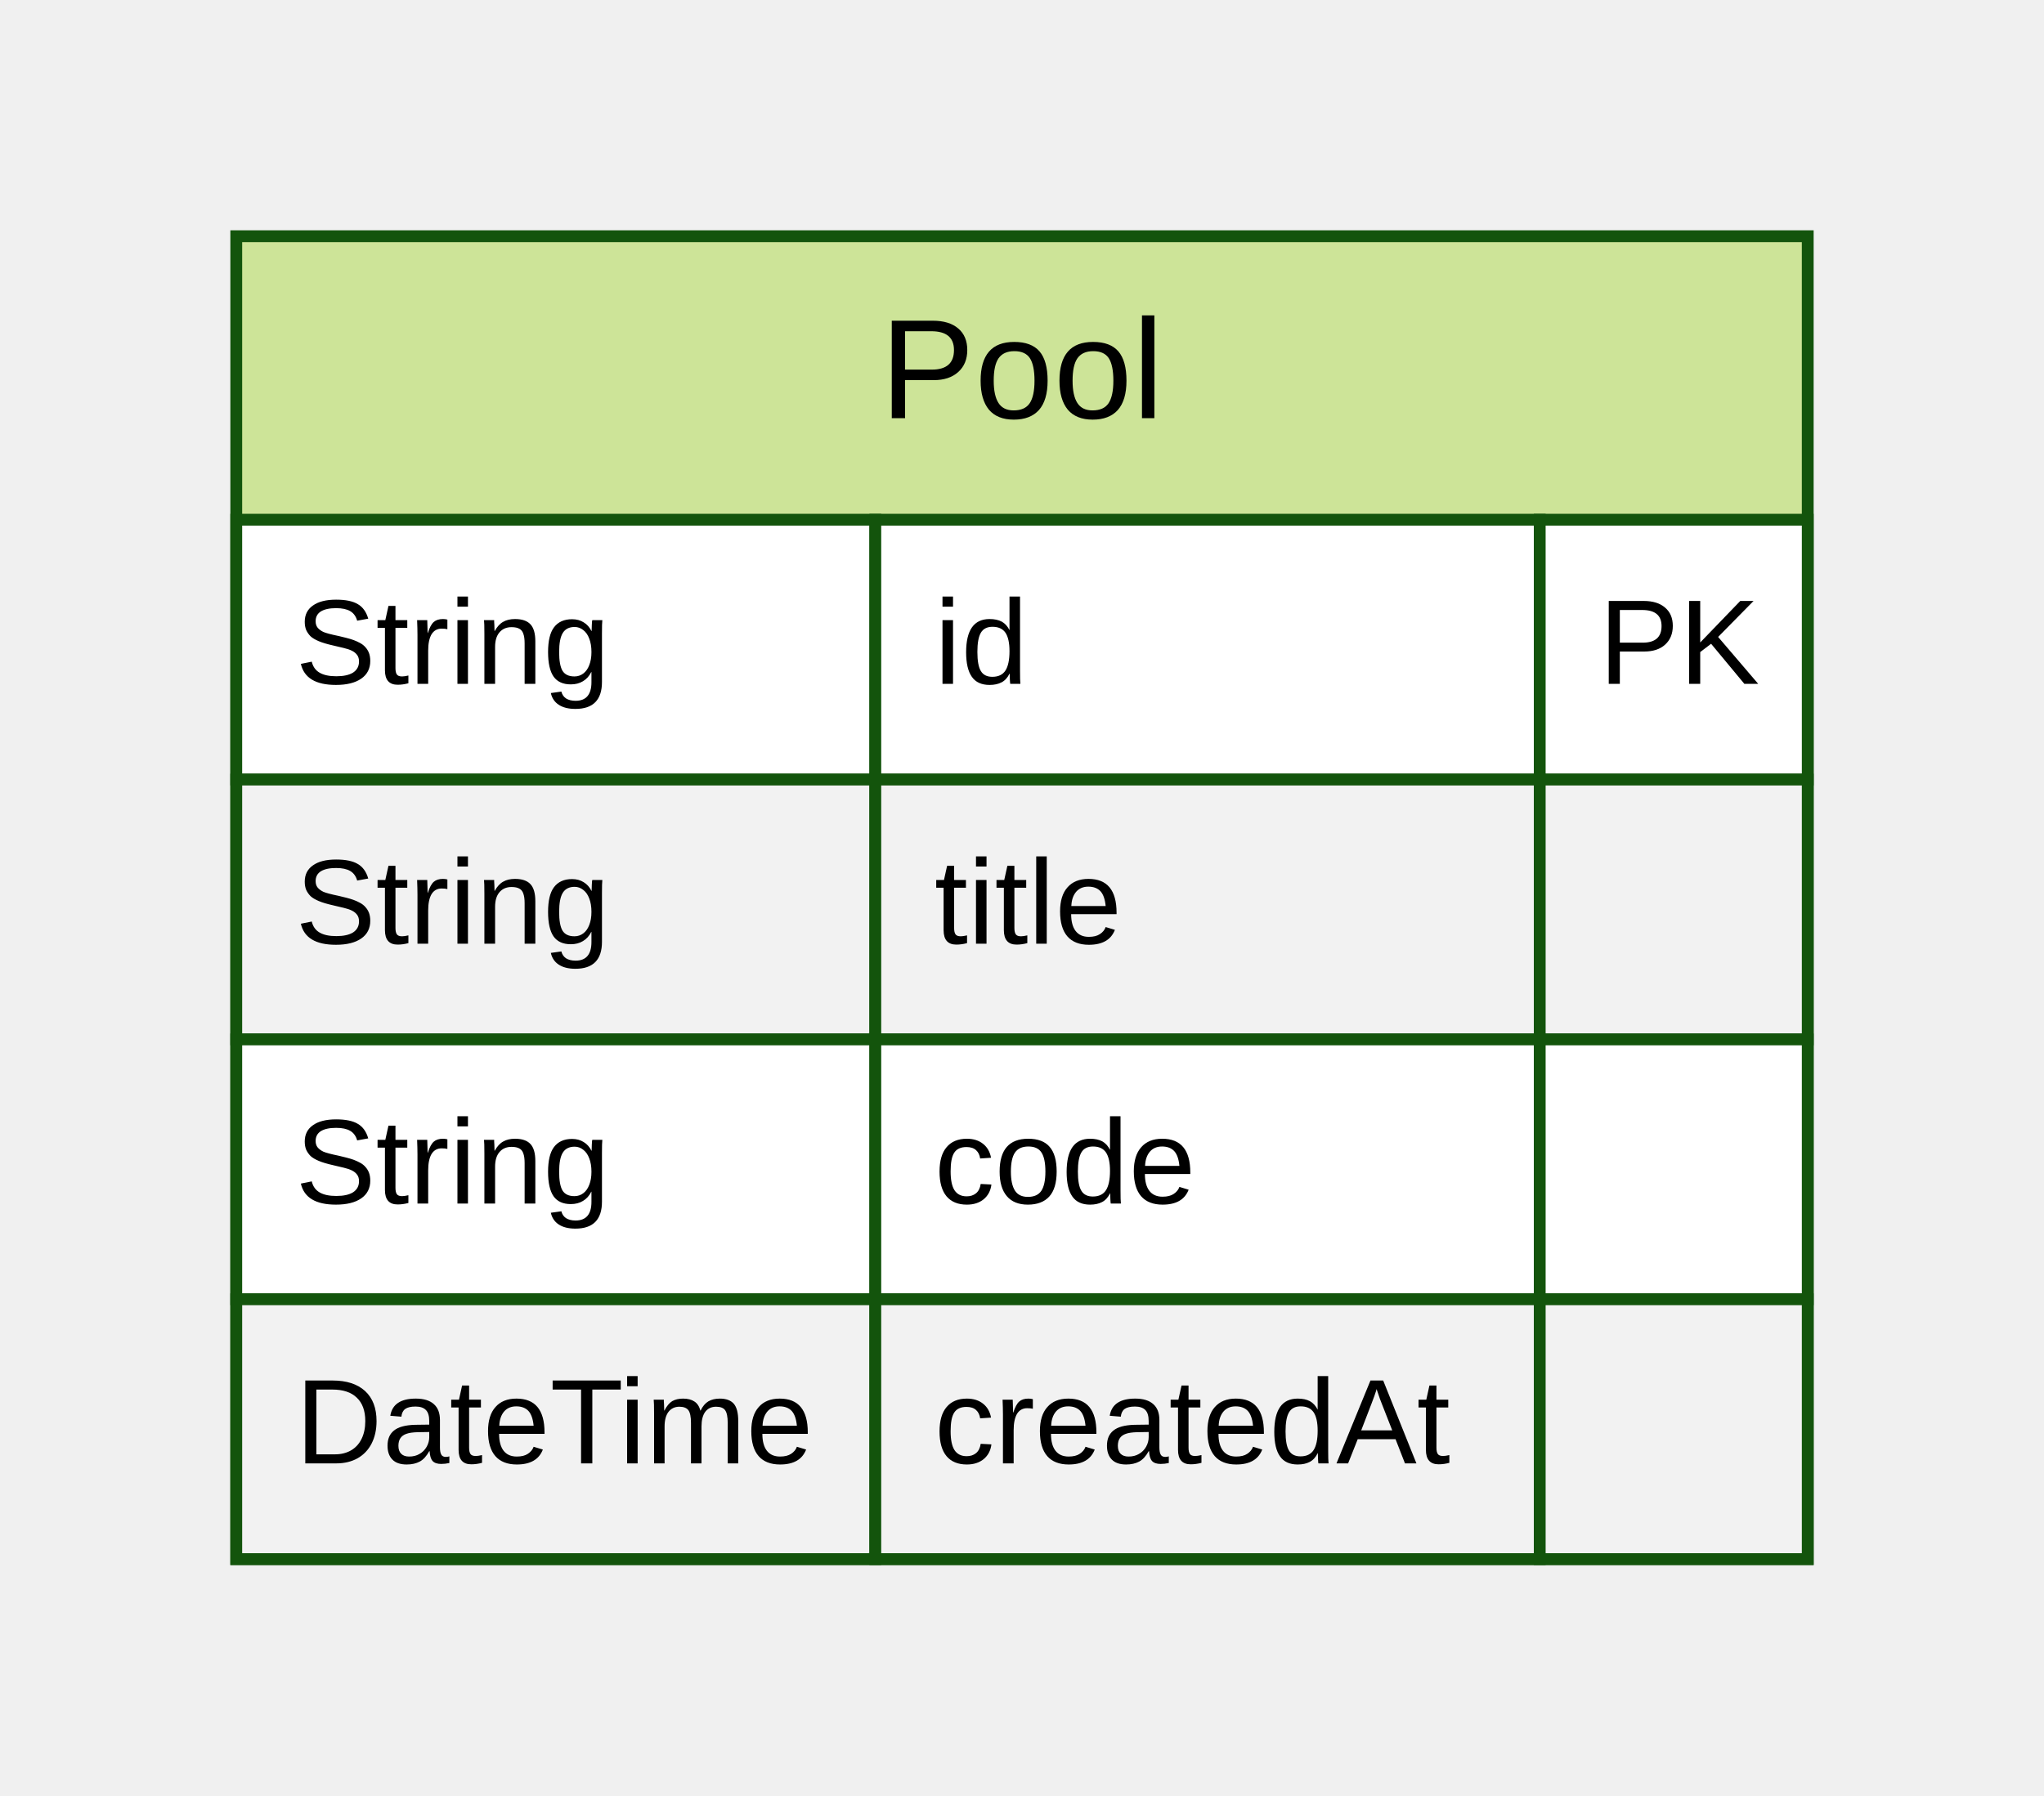
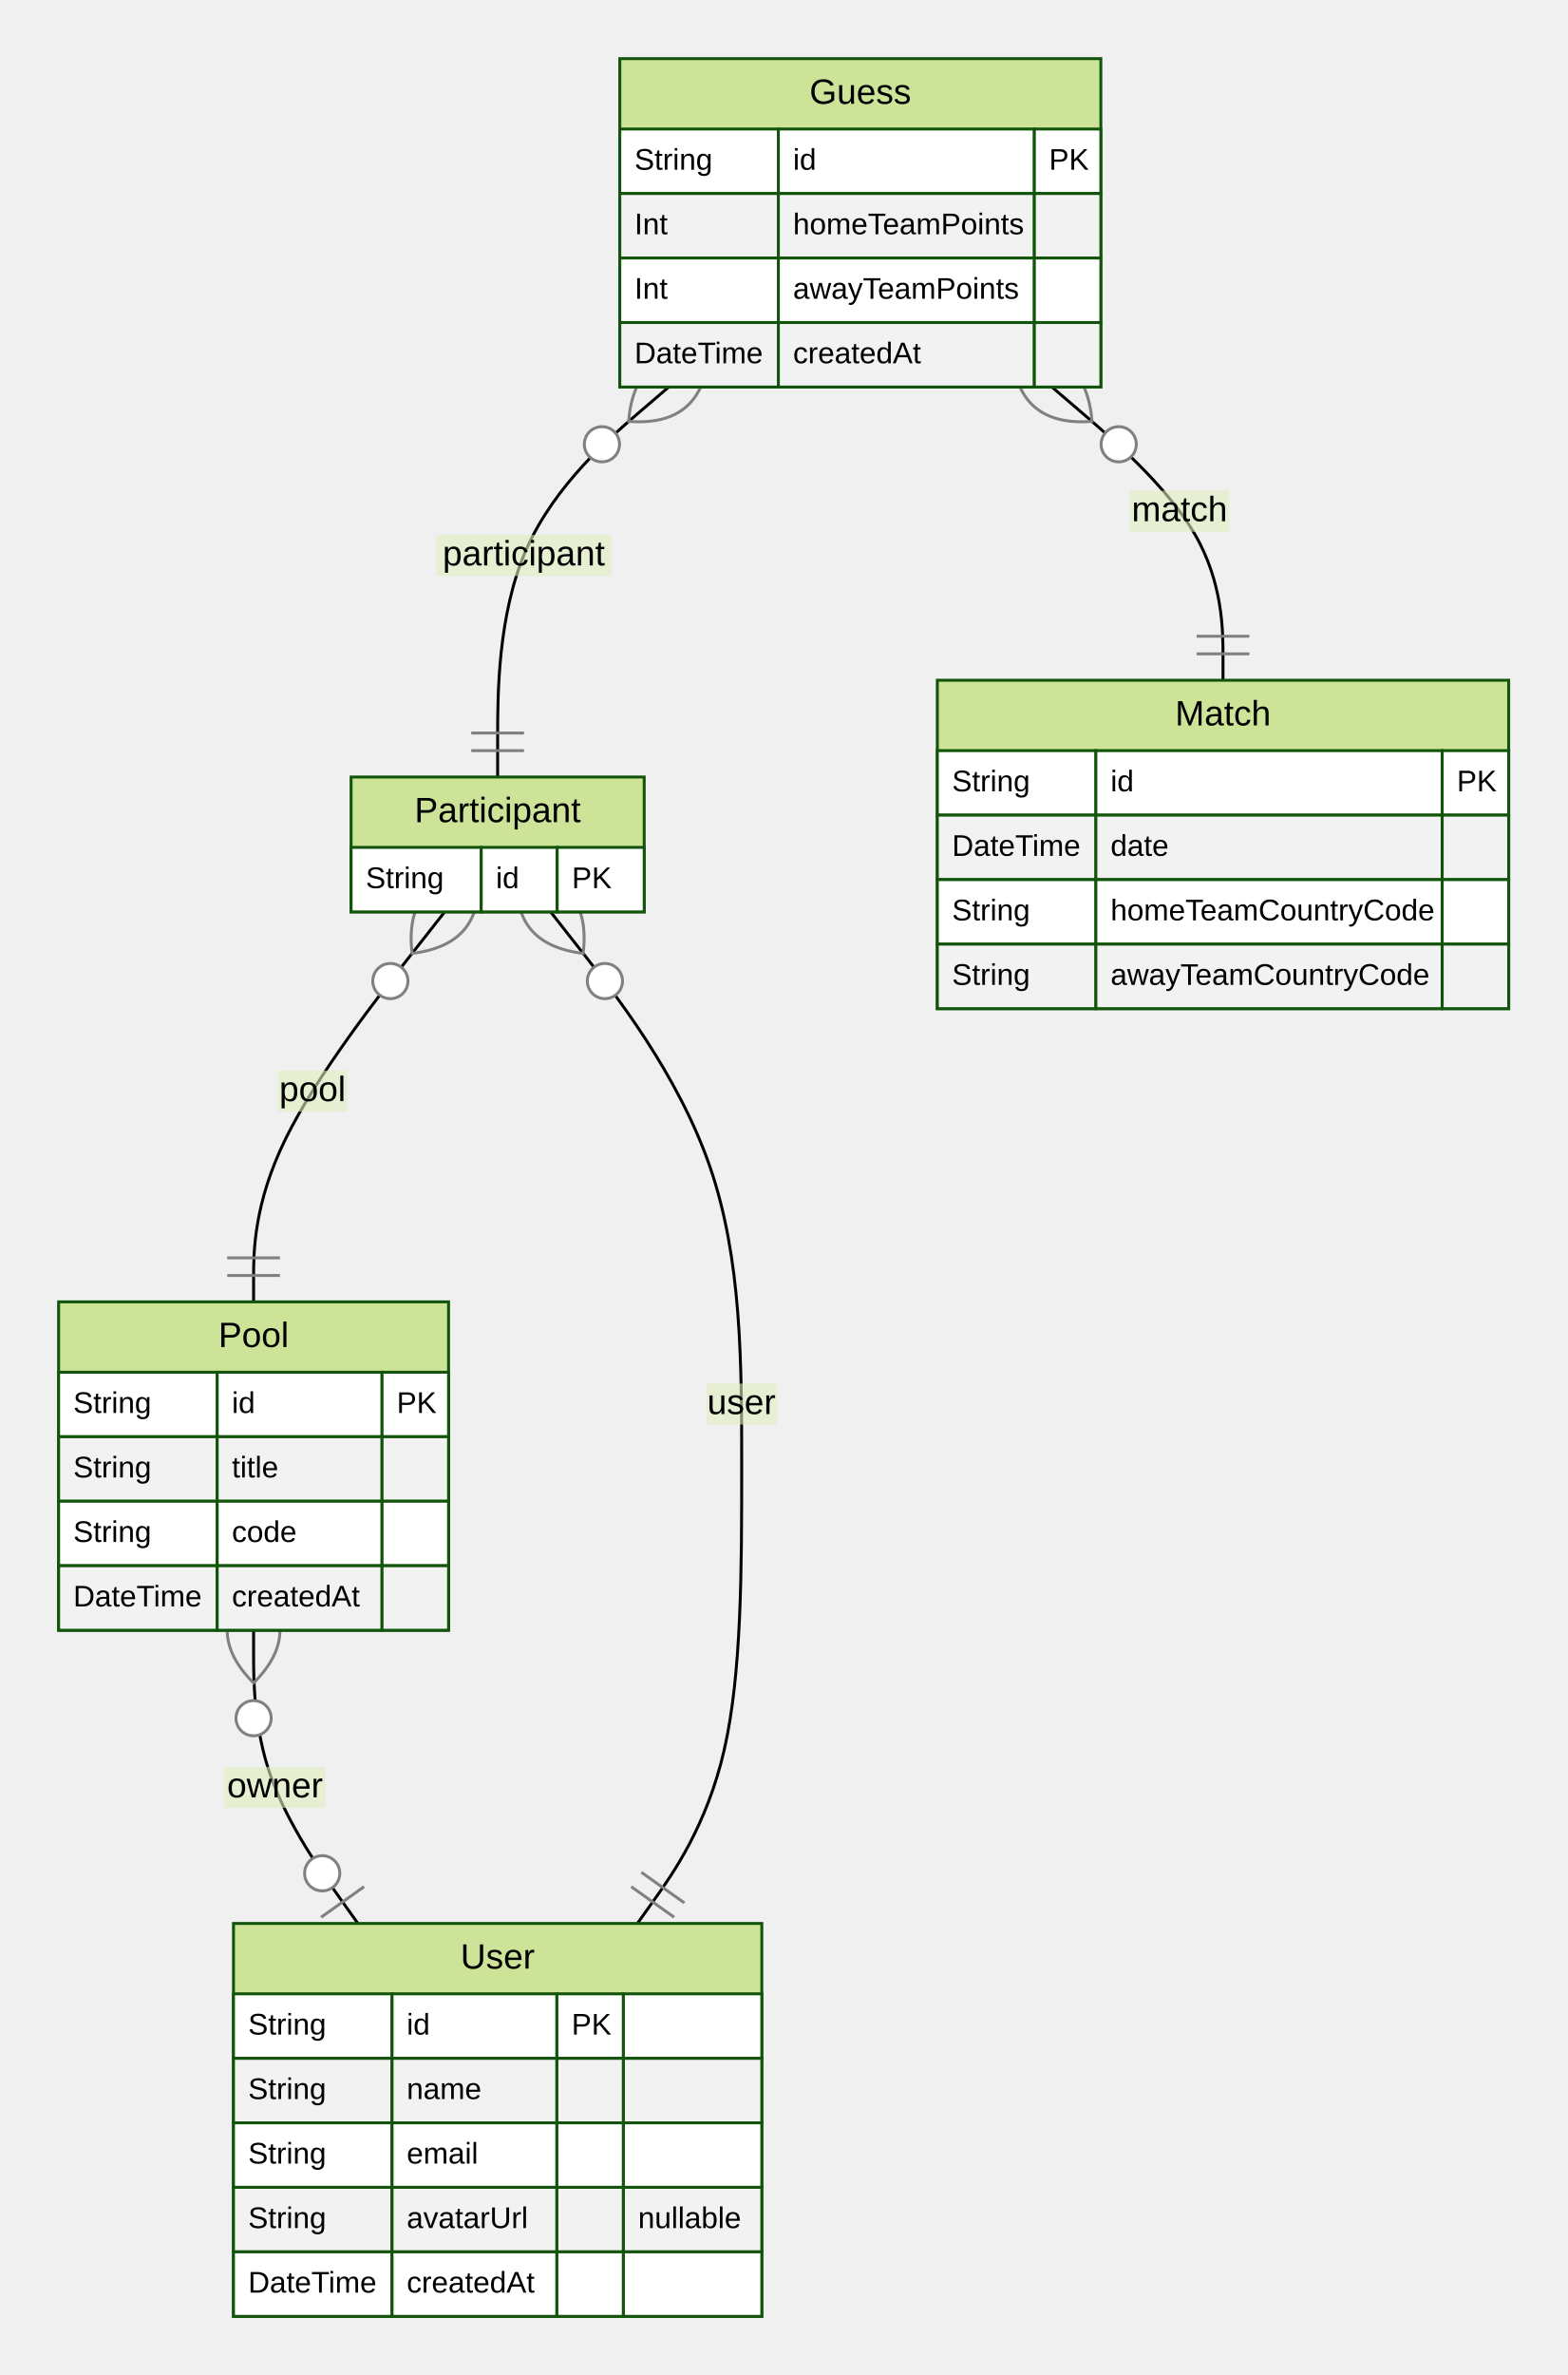
- <svg xmlns="http://www.w3.org/2000/svg" aria-labelledby="chart-title-mermaid-0 chart-desc-mermaid-0" role="img" viewBox="0 0 173.026 152" style="max-width: 173.026px; background-color: white;" width="100%" id="mermaid-0">
+ <svg xmlns="http://www.w3.org/2000/svg" aria-labelledby="chart-title-mermaid-0 chart-desc-mermaid-0" role="img" viewBox="0 0 534.687 810" style="max-width: 534.687px; background-color: white;" width="100%" id="mermaid-0">
  <style>#mermaid-0 {font-family:"trebuchet ms",verdana,arial,sans-serif;font-size:16px;fill:#000000;}#mermaid-0 .error-icon{fill:#552222;}#mermaid-0 .error-text{fill:#552222;stroke:#552222;}#mermaid-0 .edge-thickness-normal{stroke-width:2px;}#mermaid-0 .edge-thickness-thick{stroke-width:3.5px;}#mermaid-0 .edge-pattern-solid{stroke-dasharray:0;}#mermaid-0 .edge-pattern-dashed{stroke-dasharray:3;}#mermaid-0 .edge-pattern-dotted{stroke-dasharray:2;}#mermaid-0 .marker{fill:#000000;stroke:#000000;}#mermaid-0 .marker.cross{stroke:#000000;}#mermaid-0 svg{font-family:"trebuchet ms",verdana,arial,sans-serif;font-size:16px;}#mermaid-0 .entityBox{fill:#cde498;stroke:#13540c;}#mermaid-0 .attributeBoxOdd{fill:#ffffff;stroke:#13540c;}#mermaid-0 .attributeBoxEven{fill:#f2f2f2;stroke:#13540c;}#mermaid-0 .relationshipLabelBox{fill:hsl(78.158, 58.462%, 84.51%);opacity:0.7;background-color:hsl(78.158, 58.462%, 84.51%);}#mermaid-0 .relationshipLabelBox rect{opacity:0.5;}#mermaid-0 .relationshipLine{stroke:#000000;}#mermaid-0 :root{--mermaid-font-family:"trebuchet ms",verdana,arial,sans-serif;}</style>
  <g />
  <defs>
    <marker orient="auto" markerHeight="18" markerWidth="18" refY="9" refX="0" id="ONLY_ONE_START">
      <path d="M9,0 L9,18 M15,0 L15,18" fill="none" stroke="gray" />
    </marker>
  </defs>
  <defs>
    <marker orient="auto" markerHeight="18" markerWidth="18" refY="9" refX="18" id="ONLY_ONE_END">
      <path d="M3,0 L3,18 M9,0 L9,18" fill="none" stroke="gray" />
    </marker>
  </defs>
  <defs>
    <marker orient="auto" markerHeight="18" markerWidth="30" refY="9" refX="0" id="ZERO_OR_ONE_START">
      <circle r="6" cy="9" cx="21" fill="white" stroke="gray" />
      <path d="M9,0 L9,18" fill="none" stroke="gray" />
    </marker>
  </defs>
  <defs>
    <marker orient="auto" markerHeight="18" markerWidth="30" refY="9" refX="30" id="ZERO_OR_ONE_END">
      <circle r="6" cy="9" cx="9" fill="white" stroke="gray" />
      <path d="M21,0 L21,18" fill="none" stroke="gray" />
    </marker>
  </defs>
  <defs>
    <marker orient="auto" markerHeight="36" markerWidth="45" refY="18" refX="18" id="ONE_OR_MORE_START">
      <path d="M0,18 Q 18,0 36,18 Q 18,36 0,18 M42,9 L42,27" fill="none" stroke="gray" />
    </marker>
  </defs>
  <defs>
    <marker orient="auto" markerHeight="36" markerWidth="45" refY="18" refX="27" id="ONE_OR_MORE_END">
      <path d="M3,9 L3,27 M9,18 Q27,0 45,18 Q27,36 9,18" fill="none" stroke="gray" />
    </marker>
  </defs>
  <defs>
    <marker orient="auto" markerHeight="36" markerWidth="57" refY="18" refX="18" id="ZERO_OR_MORE_START">
      <circle r="6" cy="18" cx="48" fill="white" stroke="gray" />
      <path d="M0,18 Q18,0 36,18 Q18,36 0,18" fill="none" stroke="gray" />
    </marker>
  </defs>
  <defs>
    <marker orient="auto" markerHeight="36" markerWidth="57" refY="18" refX="39" id="ZERO_OR_MORE_END">
      <circle r="6" cy="18" cx="9" fill="white" stroke="gray" />
      <path d="M21,18 Q39,0 57,18 Q39,36 21,18" fill="none" stroke="gray" />
    </marker>
  </defs>
-   <g transform="translate(20,20 )" id="Pool">
+   <path marker-start="url(#ZERO_OR_MORE_START)" marker-end="url(#ZERO_OR_ONE_END)" fill="none" stroke="gray" d="M86.513,556L86.513,564.333C86.513,572.667,86.513,589.333,92.443,606C98.373,622.667,110.233,639.333,116.163,647.667L122.093,656" class="er relationshipLine" />
+   <path marker-start="url(#ZERO_OR_MORE_START)" marker-end="url(#ONLY_ONE_END)" fill="none" stroke="gray" d="M187.835,311L198.7,324.833C209.565,338.667,231.296,366.333,242.161,397.833C253.026,429.333,253.026,464.667,253.026,500C253.026,535.333,253.026,570.667,247.096,596.667C241.167,622.667,229.307,639.333,223.377,647.667L217.447,656" class="er relationshipLine" />
+   <path marker-start="url(#ZERO_OR_MORE_START)" marker-end="url(#ONLY_ONE_END)" fill="none" stroke="gray" d="M151.705,311L140.839,324.833C129.974,338.667,108.244,366.333,97.378,388.5C86.513,410.667,86.513,427.333,86.513,435.667L86.513,444" class="er relationshipLine" />
+   <path marker-start="url(#ZERO_OR_MORE_START)" marker-end="url(#ONLY_ONE_END)" fill="none" stroke="gray" d="M358.866,132L368.593,140.333C378.32,148.667,397.774,165.333,407.501,182C417.229,198.667,417.229,215.333,417.229,223.667L417.229,232" class="er relationshipLine" />
+   <path marker-start="url(#ZERO_OR_MORE_START)" marker-end="url(#ONLY_ONE_END)" fill="none" stroke="gray" d="M228.133,132L218.406,140.333C208.678,148.667,189.224,165.333,179.497,187.5C169.77,209.667,169.77,237.333,169.77,251.167L169.77,265" class="er relationshipLine" />
+   <g transform="translate(20,444 )" id="Pool">
    <rect height="112" width="133.026" y="0" x="0" stroke="gray" fill-opacity="100%" fill="honeydew" class="er entityBox" />
    <text transform="translate(66.51321,12)" style="font-family: &quot;trebuchet ms&quot;, verdana, arial, sans-serif;; font-size: 12px" text-anchor="middle" dominant-baseline="middle" y="0" x="0" id="entity-Pool" class="er entityLabel">Pool</text>
    <rect height="22" width="54.096" y="24" x="0" stroke="gray" fill-opacity="100%" fill="honeydew" class="er attributeBoxOdd" />
    <text transform="translate(5,35)" style="font-family: &quot;trebuchet ms&quot;, verdana, arial, sans-serif;; font-size: 10.2px" text-anchor="left" dominant-baseline="middle" y="0" x="0" id="entity-Pool-attr-1-type" class="er entityLabel">String</text>
    <rect height="22" width="56.243" y="24" x="54.096" stroke="gray" fill-opacity="100%" fill="honeydew" class="er attributeBoxOdd" />
    <text transform="translate(59.09555,35)" style="font-family: &quot;trebuchet ms&quot;, verdana, arial, sans-serif;; font-size: 10.2px" text-anchor="left" dominant-baseline="middle" y="0" x="0" id="entity-Pool-attr-1-name" class="er entityLabel">id</text>
    <rect height="22" width="22.688" y="24" x="110.339" stroke="gray" fill-opacity="100%" fill="honeydew" class="er attributeBoxOdd" />
    <text transform="translate(115.3387,35)" style="font-family: &quot;trebuchet ms&quot;, verdana, arial, sans-serif;; font-size: 10.2px" text-anchor="left" dominant-baseline="middle" y="0" x="0" id="entity-Pool-attr-1-key" class="er entityLabel">PK</text>
    <rect height="22" width="54.096" y="46" x="0" stroke="gray" fill-opacity="100%" fill="honeydew" class="er attributeBoxEven" />
    <text transform="translate(5,57)" style="font-family: &quot;trebuchet ms&quot;, verdana, arial, sans-serif;; font-size: 10.2px" text-anchor="left" dominant-baseline="middle" y="0" x="0" id="entity-Pool-attr-2-type" class="er entityLabel">String</text>
    <rect height="22" width="56.243" y="46" x="54.096" stroke="gray" fill-opacity="100%" fill="honeydew" class="er attributeBoxEven" />
    <text transform="translate(59.09555,57)" style="font-family: &quot;trebuchet ms&quot;, verdana, arial, sans-serif;; font-size: 10.2px" text-anchor="left" dominant-baseline="middle" y="0" x="0" id="entity-Pool-attr-2-name" class="er entityLabel">title</text>
    <rect height="22" width="22.688" y="46" x="110.339" stroke="gray" fill-opacity="100%" fill="honeydew" class="er attributeBoxEven" />
    <text transform="translate(115.3387,57)" style="font-family: &quot;trebuchet ms&quot;, verdana, arial, sans-serif;; font-size: 10.2px" text-anchor="left" dominant-baseline="middle" y="0" x="0" id="entity-Pool-attr-2-key" class="er entityLabel" />
    <rect height="22" width="54.096" y="68" x="0" stroke="gray" fill-opacity="100%" fill="honeydew" class="er attributeBoxOdd" />
    <text transform="translate(5,79)" style="font-family: &quot;trebuchet ms&quot;, verdana, arial, sans-serif;; font-size: 10.2px" text-anchor="left" dominant-baseline="middle" y="0" x="0" id="entity-Pool-attr-3-type" class="er entityLabel">String</text>
    <rect height="22" width="56.243" y="68" x="54.096" stroke="gray" fill-opacity="100%" fill="honeydew" class="er attributeBoxOdd" />
    <text transform="translate(59.09555,79)" style="font-family: &quot;trebuchet ms&quot;, verdana, arial, sans-serif;; font-size: 10.2px" text-anchor="left" dominant-baseline="middle" y="0" x="0" id="entity-Pool-attr-3-name" class="er entityLabel">code</text>
    <rect height="22" width="22.688" y="68" x="110.339" stroke="gray" fill-opacity="100%" fill="honeydew" class="er attributeBoxOdd" />
    <text transform="translate(115.3387,79)" style="font-family: &quot;trebuchet ms&quot;, verdana, arial, sans-serif;; font-size: 10.2px" text-anchor="left" dominant-baseline="middle" y="0" x="0" id="entity-Pool-attr-3-key" class="er entityLabel" />
    <rect height="22" width="54.096" y="90" x="0" stroke="gray" fill-opacity="100%" fill="honeydew" class="er attributeBoxEven" />
    <text transform="translate(5,101)" style="font-family: &quot;trebuchet ms&quot;, verdana, arial, sans-serif;; font-size: 10.2px" text-anchor="left" dominant-baseline="middle" y="0" x="0" id="entity-Pool-attr-4-type" class="er entityLabel">DateTime</text>
    <rect height="22" width="56.243" y="90" x="54.096" stroke="gray" fill-opacity="100%" fill="honeydew" class="er attributeBoxEven" />
    <text transform="translate(59.09555,101)" style="font-family: &quot;trebuchet ms&quot;, verdana, arial, sans-serif;; font-size: 10.2px" text-anchor="left" dominant-baseline="middle" y="0" x="0" id="entity-Pool-attr-4-name" class="er entityLabel">createdAt</text>
    <rect height="22" width="22.688" y="90" x="110.339" stroke="gray" fill-opacity="100%" fill="honeydew" class="er attributeBoxEven" />
    <text transform="translate(115.3387,101)" style="font-family: &quot;trebuchet ms&quot;, verdana, arial, sans-serif;; font-size: 10.2px" text-anchor="left" dominant-baseline="middle" y="0" x="0" id="entity-Pool-attr-4-key" class="er entityLabel" />
  </g>
+   <g transform="translate(119.7698,265 )" id="Participant">
+     <rect height="46" width="100" y="0" x="0" stroke="gray" fill-opacity="100%" fill="honeydew" class="er entityBox" />
+     <text transform="translate(50,12)" style="font-family: &quot;trebuchet ms&quot;, verdana, arial, sans-serif;; font-size: 12px" text-anchor="middle" dominant-baseline="middle" y="0" x="0" id="entity-Participant" class="er entityLabel">Participant</text>
+     <rect height="22" width="44.399" y="24" x="0" stroke="gray" fill-opacity="100%" fill="honeydew" class="er attributeBoxOdd" />
+     <text transform="translate(5,35)" style="font-family: &quot;trebuchet ms&quot;, verdana, arial, sans-serif;; font-size: 10.2px" text-anchor="left" dominant-baseline="middle" y="0" x="0" id="entity-Participant-attr-1-type" class="er entityLabel">String</text>
+     <rect height="22" width="25.911" y="24" x="44.399" stroke="gray" fill-opacity="100%" fill="honeydew" class="er attributeBoxOdd" />
+     <text transform="translate(49.39862,35)" style="font-family: &quot;trebuchet ms&quot;, verdana, arial, sans-serif;; font-size: 10.2px" text-anchor="left" dominant-baseline="middle" y="0" x="0" id="entity-Participant-attr-1-name" class="er entityLabel">id</text>
+     <rect height="22" width="29.69" y="24" x="70.31" stroke="gray" fill-opacity="100%" fill="honeydew" class="er attributeBoxOdd" />
+     <text transform="translate(75.30976,35)" style="font-family: &quot;trebuchet ms&quot;, verdana, arial, sans-serif;; font-size: 10.2px" text-anchor="left" dominant-baseline="middle" y="0" x="0" id="entity-Participant-attr-1-key" class="er entityLabel">PK</text>
+   </g>
+   <g transform="translate(79.65034,656 )" id="User">
+     <rect height="134" width="180.239" y="0" x="0" stroke="gray" fill-opacity="100%" fill="honeydew" class="er entityBox" />
+     <text transform="translate(90.11948,12)" style="font-family: &quot;trebuchet ms&quot;, verdana, arial, sans-serif;; font-size: 12px" text-anchor="middle" dominant-baseline="middle" y="0" x="0" id="entity-User" class="er entityLabel">User</text>
+     <rect height="22" width="54.096" y="24" x="0" stroke="gray" fill-opacity="100%" fill="honeydew" class="er attributeBoxOdd" />
+     <text transform="translate(5,35)" style="font-family: &quot;trebuchet ms&quot;, verdana, arial, sans-serif;; font-size: 10.2px" text-anchor="left" dominant-baseline="middle" y="0" x="0" id="entity-User-attr-1-type" class="er entityLabel">String</text>
+     <rect height="22" width="56.243" y="24" x="54.096" stroke="gray" fill-opacity="100%" fill="honeydew" class="er attributeBoxOdd" />
+     <text transform="translate(59.09555,35)" style="font-family: &quot;trebuchet ms&quot;, verdana, arial, sans-serif;; font-size: 10.2px" text-anchor="left" dominant-baseline="middle" y="0" x="0" id="entity-User-attr-1-name" class="er entityLabel">id</text>
+     <rect height="22" width="22.688" y="24" x="110.339" stroke="gray" fill-opacity="100%" fill="honeydew" class="er attributeBoxOdd" />
+     <text transform="translate(115.3387,35)" style="font-family: &quot;trebuchet ms&quot;, verdana, arial, sans-serif;; font-size: 10.2px" text-anchor="left" dominant-baseline="middle" y="0" x="0" id="entity-User-attr-1-key" class="er entityLabel">PK</text>
+     <rect height="22" width="47.213" y="24" x="133.026" stroke="gray" fill-opacity="100%" fill="honeydew" class="er attributeBoxOdd" />
+     <text transform="translate(138.0264,35)" style="font-family: &quot;trebuchet ms&quot;, verdana, arial, sans-serif;; font-size: 10.2px" text-anchor="left" dominant-baseline="middle" y="0" x="0" id="entity-User-attr-1-comment" class="er entityLabel" />
+     <rect height="22" width="54.096" y="46" x="0" stroke="gray" fill-opacity="100%" fill="honeydew" class="er attributeBoxEven" />
+     <text transform="translate(5,57)" style="font-family: &quot;trebuchet ms&quot;, verdana, arial, sans-serif;; font-size: 10.2px" text-anchor="left" dominant-baseline="middle" y="0" x="0" id="entity-User-attr-2-type" class="er entityLabel">String</text>
+     <rect height="22" width="56.243" y="46" x="54.096" stroke="gray" fill-opacity="100%" fill="honeydew" class="er attributeBoxEven" />
+     <text transform="translate(59.09555,57)" style="font-family: &quot;trebuchet ms&quot;, verdana, arial, sans-serif;; font-size: 10.2px" text-anchor="left" dominant-baseline="middle" y="0" x="0" id="entity-User-attr-2-name" class="er entityLabel">name</text>
+     <rect height="22" width="22.688" y="46" x="110.339" stroke="gray" fill-opacity="100%" fill="honeydew" class="er attributeBoxEven" />
+     <text transform="translate(115.3387,57)" style="font-family: &quot;trebuchet ms&quot;, verdana, arial, sans-serif;; font-size: 10.2px" text-anchor="left" dominant-baseline="middle" y="0" x="0" id="entity-User-attr-2-key" class="er entityLabel" />
+     <rect height="22" width="47.213" y="46" x="133.026" stroke="gray" fill-opacity="100%" fill="honeydew" class="er attributeBoxEven" />
+     <text transform="translate(138.0264,57)" style="font-family: &quot;trebuchet ms&quot;, verdana, arial, sans-serif;; font-size: 10.2px" text-anchor="left" dominant-baseline="middle" y="0" x="0" id="entity-User-attr-2-comment" class="er entityLabel" />
+     <rect height="22" width="54.096" y="68" x="0" stroke="gray" fill-opacity="100%" fill="honeydew" class="er attributeBoxOdd" />
+     <text transform="translate(5,79)" style="font-family: &quot;trebuchet ms&quot;, verdana, arial, sans-serif;; font-size: 10.2px" text-anchor="left" dominant-baseline="middle" y="0" x="0" id="entity-User-attr-3-type" class="er entityLabel">String</text>
+     <rect height="22" width="56.243" y="68" x="54.096" stroke="gray" fill-opacity="100%" fill="honeydew" class="er attributeBoxOdd" />
+     <text transform="translate(59.09555,79)" style="font-family: &quot;trebuchet ms&quot;, verdana, arial, sans-serif;; font-size: 10.2px" text-anchor="left" dominant-baseline="middle" y="0" x="0" id="entity-User-attr-3-name" class="er entityLabel">email</text>
+     <rect height="22" width="22.688" y="68" x="110.339" stroke="gray" fill-opacity="100%" fill="honeydew" class="er attributeBoxOdd" />
+     <text transform="translate(115.3387,79)" style="font-family: &quot;trebuchet ms&quot;, verdana, arial, sans-serif;; font-size: 10.2px" text-anchor="left" dominant-baseline="middle" y="0" x="0" id="entity-User-attr-3-key" class="er entityLabel" />
+     <rect height="22" width="47.213" y="68" x="133.026" stroke="gray" fill-opacity="100%" fill="honeydew" class="er attributeBoxOdd" />
+     <text transform="translate(138.0264,79)" style="font-family: &quot;trebuchet ms&quot;, verdana, arial, sans-serif;; font-size: 10.2px" text-anchor="left" dominant-baseline="middle" y="0" x="0" id="entity-User-attr-3-comment" class="er entityLabel" />
+     <rect height="22" width="54.096" y="90" x="0" stroke="gray" fill-opacity="100%" fill="honeydew" class="er attributeBoxEven" />
+     <text transform="translate(5,101)" style="font-family: &quot;trebuchet ms&quot;, verdana, arial, sans-serif;; font-size: 10.2px" text-anchor="left" dominant-baseline="middle" y="0" x="0" id="entity-User-attr-4-type" class="er entityLabel">String</text>
+     <rect height="22" width="56.243" y="90" x="54.096" stroke="gray" fill-opacity="100%" fill="honeydew" class="er attributeBoxEven" />
+     <text transform="translate(59.09555,101)" style="font-family: &quot;trebuchet ms&quot;, verdana, arial, sans-serif;; font-size: 10.2px" text-anchor="left" dominant-baseline="middle" y="0" x="0" id="entity-User-attr-4-name" class="er entityLabel">avatarUrl</text>
+     <rect height="22" width="22.688" y="90" x="110.339" stroke="gray" fill-opacity="100%" fill="honeydew" class="er attributeBoxEven" />
+     <text transform="translate(115.3387,101)" style="font-family: &quot;trebuchet ms&quot;, verdana, arial, sans-serif;; font-size: 10.2px" text-anchor="left" dominant-baseline="middle" y="0" x="0" id="entity-User-attr-4-key" class="er entityLabel" />
+     <rect height="22" width="47.213" y="90" x="133.026" stroke="gray" fill-opacity="100%" fill="honeydew" class="er attributeBoxEven" />
+     <text transform="translate(138.0264,101)" style="font-family: &quot;trebuchet ms&quot;, verdana, arial, sans-serif;; font-size: 10.2px" text-anchor="left" dominant-baseline="middle" y="0" x="0" id="entity-User-attr-4-comment" class="er entityLabel">nullable</text>
+     <rect height="22" width="54.096" y="112" x="0" stroke="gray" fill-opacity="100%" fill="honeydew" class="er attributeBoxOdd" />
+     <text transform="translate(5,123)" style="font-family: &quot;trebuchet ms&quot;, verdana, arial, sans-serif;; font-size: 10.2px" text-anchor="left" dominant-baseline="middle" y="0" x="0" id="entity-User-attr-5-type" class="er entityLabel">DateTime</text>
+     <rect height="22" width="56.243" y="112" x="54.096" stroke="gray" fill-opacity="100%" fill="honeydew" class="er attributeBoxOdd" />
+     <text transform="translate(59.09555,123)" style="font-family: &quot;trebuchet ms&quot;, verdana, arial, sans-serif;; font-size: 10.2px" text-anchor="left" dominant-baseline="middle" y="0" x="0" id="entity-User-attr-5-name" class="er entityLabel">createdAt</text>
+     <rect height="22" width="22.688" y="112" x="110.339" stroke="gray" fill-opacity="100%" fill="honeydew" class="er attributeBoxOdd" />
+     <text transform="translate(115.3387,123)" style="font-family: &quot;trebuchet ms&quot;, verdana, arial, sans-serif;; font-size: 10.2px" text-anchor="left" dominant-baseline="middle" y="0" x="0" id="entity-User-attr-5-key" class="er entityLabel" />
+     <rect height="22" width="47.213" y="112" x="133.026" stroke="gray" fill-opacity="100%" fill="honeydew" class="er attributeBoxOdd" />
+     <text transform="translate(138.0264,123)" style="font-family: &quot;trebuchet ms&quot;, verdana, arial, sans-serif;; font-size: 10.2px" text-anchor="left" dominant-baseline="middle" y="0" x="0" id="entity-User-attr-5-comment" class="er entityLabel" />
+   </g>
+   <g transform="translate(319.7698,232 )" id="Match">
+     <rect height="112" width="194.918" y="0" x="0" stroke="gray" fill-opacity="100%" fill="honeydew" class="er entityBox" />
+     <text transform="translate(97.45879,12)" style="font-family: &quot;trebuchet ms&quot;, verdana, arial, sans-serif;; font-size: 12px" text-anchor="middle" dominant-baseline="middle" y="0" x="0" id="entity-Match" class="er entityLabel">Match</text>
+     <rect height="22" width="54.096" y="24" x="0" stroke="gray" fill-opacity="100%" fill="honeydew" class="er attributeBoxOdd" />
+     <text transform="translate(5,35)" style="font-family: &quot;trebuchet ms&quot;, verdana, arial, sans-serif;; font-size: 10.2px" text-anchor="left" dominant-baseline="middle" y="0" x="0" id="entity-Match-attr-1-type" class="er entityLabel">String</text>
+     <rect height="22" width="118.134" y="24" x="54.096" stroke="gray" fill-opacity="100%" fill="honeydew" class="er attributeBoxOdd" />
+     <text transform="translate(59.09555,35)" style="font-family: &quot;trebuchet ms&quot;, verdana, arial, sans-serif;; font-size: 10.2px" text-anchor="left" dominant-baseline="middle" y="0" x="0" id="entity-Match-attr-1-name" class="er entityLabel">id</text>
+     <rect height="22" width="22.688" y="24" x="172.23" stroke="gray" fill-opacity="100%" fill="honeydew" class="er attributeBoxOdd" />
+     <text transform="translate(177.2299,35)" style="font-family: &quot;trebuchet ms&quot;, verdana, arial, sans-serif;; font-size: 10.2px" text-anchor="left" dominant-baseline="middle" y="0" x="0" id="entity-Match-attr-1-key" class="er entityLabel">PK</text>
+     <rect height="22" width="54.096" y="46" x="0" stroke="gray" fill-opacity="100%" fill="honeydew" class="er attributeBoxEven" />
+     <text transform="translate(5,57)" style="font-family: &quot;trebuchet ms&quot;, verdana, arial, sans-serif;; font-size: 10.2px" text-anchor="left" dominant-baseline="middle" y="0" x="0" id="entity-Match-attr-2-type" class="er entityLabel">DateTime</text>
+     <rect height="22" width="118.134" y="46" x="54.096" stroke="gray" fill-opacity="100%" fill="honeydew" class="er attributeBoxEven" />
+     <text transform="translate(59.09555,57)" style="font-family: &quot;trebuchet ms&quot;, verdana, arial, sans-serif;; font-size: 10.2px" text-anchor="left" dominant-baseline="middle" y="0" x="0" id="entity-Match-attr-2-name" class="er entityLabel">date</text>
+     <rect height="22" width="22.688" y="46" x="172.23" stroke="gray" fill-opacity="100%" fill="honeydew" class="er attributeBoxEven" />
+     <text transform="translate(177.2299,57)" style="font-family: &quot;trebuchet ms&quot;, verdana, arial, sans-serif;; font-size: 10.2px" text-anchor="left" dominant-baseline="middle" y="0" x="0" id="entity-Match-attr-2-key" class="er entityLabel" />
+     <rect height="22" width="54.096" y="68" x="0" stroke="gray" fill-opacity="100%" fill="honeydew" class="er attributeBoxOdd" />
+     <text transform="translate(5,79)" style="font-family: &quot;trebuchet ms&quot;, verdana, arial, sans-serif;; font-size: 10.2px" text-anchor="left" dominant-baseline="middle" y="0" x="0" id="entity-Match-attr-3-type" class="er entityLabel">String</text>
+     <rect height="22" width="118.134" y="68" x="54.096" stroke="gray" fill-opacity="100%" fill="honeydew" class="er attributeBoxOdd" />
+     <text transform="translate(59.09555,79)" style="font-family: &quot;trebuchet ms&quot;, verdana, arial, sans-serif;; font-size: 10.2px" text-anchor="left" dominant-baseline="middle" y="0" x="0" id="entity-Match-attr-3-name" class="er entityLabel">homeTeamCountryCode</text>
+     <rect height="22" width="22.688" y="68" x="172.23" stroke="gray" fill-opacity="100%" fill="honeydew" class="er attributeBoxOdd" />
+     <text transform="translate(177.2299,79)" style="font-family: &quot;trebuchet ms&quot;, verdana, arial, sans-serif;; font-size: 10.2px" text-anchor="left" dominant-baseline="middle" y="0" x="0" id="entity-Match-attr-3-key" class="er entityLabel" />
+     <rect height="22" width="54.096" y="90" x="0" stroke="gray" fill-opacity="100%" fill="honeydew" class="er attributeBoxEven" />
+     <text transform="translate(5,101)" style="font-family: &quot;trebuchet ms&quot;, verdana, arial, sans-serif;; font-size: 10.2px" text-anchor="left" dominant-baseline="middle" y="0" x="0" id="entity-Match-attr-4-type" class="er entityLabel">String</text>
+     <rect height="22" width="118.134" y="90" x="54.096" stroke="gray" fill-opacity="100%" fill="honeydew" class="er attributeBoxEven" />
+     <text transform="translate(59.09555,101)" style="font-family: &quot;trebuchet ms&quot;, verdana, arial, sans-serif;; font-size: 10.2px" text-anchor="left" dominant-baseline="middle" y="0" x="0" id="entity-Match-attr-4-name" class="er entityLabel">awayTeamCountryCode</text>
+     <rect height="22" width="22.688" y="90" x="172.23" stroke="gray" fill-opacity="100%" fill="honeydew" class="er attributeBoxEven" />
+     <text transform="translate(177.2299,101)" style="font-family: &quot;trebuchet ms&quot;, verdana, arial, sans-serif;; font-size: 10.2px" text-anchor="left" dominant-baseline="middle" y="0" x="0" id="entity-Match-attr-4-key" class="er entityLabel" />
+   </g>
+   <g transform="translate(211.4445,20 )" id="Guess">
+     <rect height="112" width="164.109" y="0" x="0" stroke="gray" fill-opacity="100%" fill="honeydew" class="er entityBox" />
+     <text transform="translate(82.05475,12)" style="font-family: &quot;trebuchet ms&quot;, verdana, arial, sans-serif;; font-size: 12px" text-anchor="middle" dominant-baseline="middle" y="0" x="0" id="entity-Guess" class="er entityLabel">Guess</text>
+     <rect height="22" width="54.096" y="24" x="0" stroke="gray" fill-opacity="100%" fill="honeydew" class="er attributeBoxOdd" />
+     <text transform="translate(5,35)" style="font-family: &quot;trebuchet ms&quot;, verdana, arial, sans-serif;; font-size: 10.2px" text-anchor="left" dominant-baseline="middle" y="0" x="0" id="entity-Guess-attr-1-type" class="er entityLabel">String</text>
+     <rect height="22" width="87.326" y="24" x="54.096" stroke="gray" fill-opacity="100%" fill="honeydew" class="er attributeBoxOdd" />
+     <text transform="translate(59.09555,35)" style="font-family: &quot;trebuchet ms&quot;, verdana, arial, sans-serif;; font-size: 10.2px" text-anchor="left" dominant-baseline="middle" y="0" x="0" id="entity-Guess-attr-1-name" class="er entityLabel">id</text>
+     <rect height="22" width="22.688" y="24" x="141.422" stroke="gray" fill-opacity="100%" fill="honeydew" class="er attributeBoxOdd" />
+     <text transform="translate(146.4218,35)" style="font-family: &quot;trebuchet ms&quot;, verdana, arial, sans-serif;; font-size: 10.2px" text-anchor="left" dominant-baseline="middle" y="0" x="0" id="entity-Guess-attr-1-key" class="er entityLabel">PK</text>
+     <rect height="22" width="54.096" y="46" x="0" stroke="gray" fill-opacity="100%" fill="honeydew" class="er attributeBoxEven" />
+     <text transform="translate(5,57)" style="font-family: &quot;trebuchet ms&quot;, verdana, arial, sans-serif;; font-size: 10.2px" text-anchor="left" dominant-baseline="middle" y="0" x="0" id="entity-Guess-attr-2-type" class="er entityLabel">Int</text>
+     <rect height="22" width="87.326" y="46" x="54.096" stroke="gray" fill-opacity="100%" fill="honeydew" class="er attributeBoxEven" />
+     <text transform="translate(59.09555,57)" style="font-family: &quot;trebuchet ms&quot;, verdana, arial, sans-serif;; font-size: 10.2px" text-anchor="left" dominant-baseline="middle" y="0" x="0" id="entity-Guess-attr-2-name" class="er entityLabel">homeTeamPoints</text>
+     <rect height="22" width="22.688" y="46" x="141.422" stroke="gray" fill-opacity="100%" fill="honeydew" class="er attributeBoxEven" />
+     <text transform="translate(146.4218,57)" style="font-family: &quot;trebuchet ms&quot;, verdana, arial, sans-serif;; font-size: 10.2px" text-anchor="left" dominant-baseline="middle" y="0" x="0" id="entity-Guess-attr-2-key" class="er entityLabel" />
+     <rect height="22" width="54.096" y="68" x="0" stroke="gray" fill-opacity="100%" fill="honeydew" class="er attributeBoxOdd" />
+     <text transform="translate(5,79)" style="font-family: &quot;trebuchet ms&quot;, verdana, arial, sans-serif;; font-size: 10.2px" text-anchor="left" dominant-baseline="middle" y="0" x="0" id="entity-Guess-attr-3-type" class="er entityLabel">Int</text>
+     <rect height="22" width="87.326" y="68" x="54.096" stroke="gray" fill-opacity="100%" fill="honeydew" class="er attributeBoxOdd" />
+     <text transform="translate(59.09555,79)" style="font-family: &quot;trebuchet ms&quot;, verdana, arial, sans-serif;; font-size: 10.2px" text-anchor="left" dominant-baseline="middle" y="0" x="0" id="entity-Guess-attr-3-name" class="er entityLabel">awayTeamPoints</text>
+     <rect height="22" width="22.688" y="68" x="141.422" stroke="gray" fill-opacity="100%" fill="honeydew" class="er attributeBoxOdd" />
+     <text transform="translate(146.4218,79)" style="font-family: &quot;trebuchet ms&quot;, verdana, arial, sans-serif;; font-size: 10.2px" text-anchor="left" dominant-baseline="middle" y="0" x="0" id="entity-Guess-attr-3-key" class="er entityLabel" />
+     <rect height="22" width="54.096" y="90" x="0" stroke="gray" fill-opacity="100%" fill="honeydew" class="er attributeBoxEven" />
+     <text transform="translate(5,101)" style="font-family: &quot;trebuchet ms&quot;, verdana, arial, sans-serif;; font-size: 10.2px" text-anchor="left" dominant-baseline="middle" y="0" x="0" id="entity-Guess-attr-4-type" class="er entityLabel">DateTime</text>
+     <rect height="22" width="87.326" y="90" x="54.096" stroke="gray" fill-opacity="100%" fill="honeydew" class="er attributeBoxEven" />
+     <text transform="translate(59.09555,101)" style="font-family: &quot;trebuchet ms&quot;, verdana, arial, sans-serif;; font-size: 10.2px" text-anchor="left" dominant-baseline="middle" y="0" x="0" id="entity-Guess-attr-4-name" class="er entityLabel">createdAt</text>
+     <rect height="22" width="22.688" y="90" x="141.422" stroke="gray" fill-opacity="100%" fill="honeydew" class="er attributeBoxEven" />
+     <text transform="translate(146.4218,101)" style="font-family: &quot;trebuchet ms&quot;, verdana, arial, sans-serif;; font-size: 10.2px" text-anchor="left" dominant-baseline="middle" y="0" x="0" id="entity-Guess-attr-4-key" class="er entityLabel" />
+   </g>
+   <rect fill-opacity="85%" fill="white" height="14" width="34.471" y="602.592" x="76.574" class="er relationshipLabelBox" />
+   <text style="font-family: &quot;trebuchet ms&quot;, verdana, arial, sans-serif;; font-size: 12px" dominant-baseline="middle" text-anchor="middle" y="609.592" x="93.81" id="rel1" class="er relationshipLabel">owner</text>
+   <rect fill-opacity="85%" fill="white" height="14" width="23.959" y="471.862" x="240.96" class="er relationshipLabelBox" />
+   <text style="font-family: &quot;trebuchet ms&quot;, verdana, arial, sans-serif;; font-size: 12px" dominant-baseline="middle" text-anchor="middle" y="478.862" x="252.94" id="rel2" class="er relationshipLabel">user</text>
+   <rect fill-opacity="85%" fill="white" height="14" width="23.564" y="365.133" x="94.824" class="er relationshipLabelBox" />
+   <text style="font-family: &quot;trebuchet ms&quot;, verdana, arial, sans-serif;; font-size: 12px" dominant-baseline="middle" text-anchor="middle" y="372.133" x="106.606" id="rel3" class="er relationshipLabel">pool</text>
+   <rect fill-opacity="85%" fill="white" height="14" width="33.965" y="167.352" x="385.42" class="er relationshipLabelBox" />
+   <text style="font-family: &quot;trebuchet ms&quot;, verdana, arial, sans-serif;; font-size: 12px" dominant-baseline="middle" text-anchor="middle" y="174.352" x="402.402" id="rel4" class="er relationshipLabel">match</text>
+   <rect fill-opacity="85%" fill="white" height="14" width="59.744" y="182.441" x="148.804" class="er relationshipLabelBox" />
+   <text style="font-family: &quot;trebuchet ms&quot;, verdana, arial, sans-serif;; font-size: 12px" dominant-baseline="middle" text-anchor="middle" y="189.441" x="178.676" id="rel5" class="er relationshipLabel">participant</text>
</svg>
